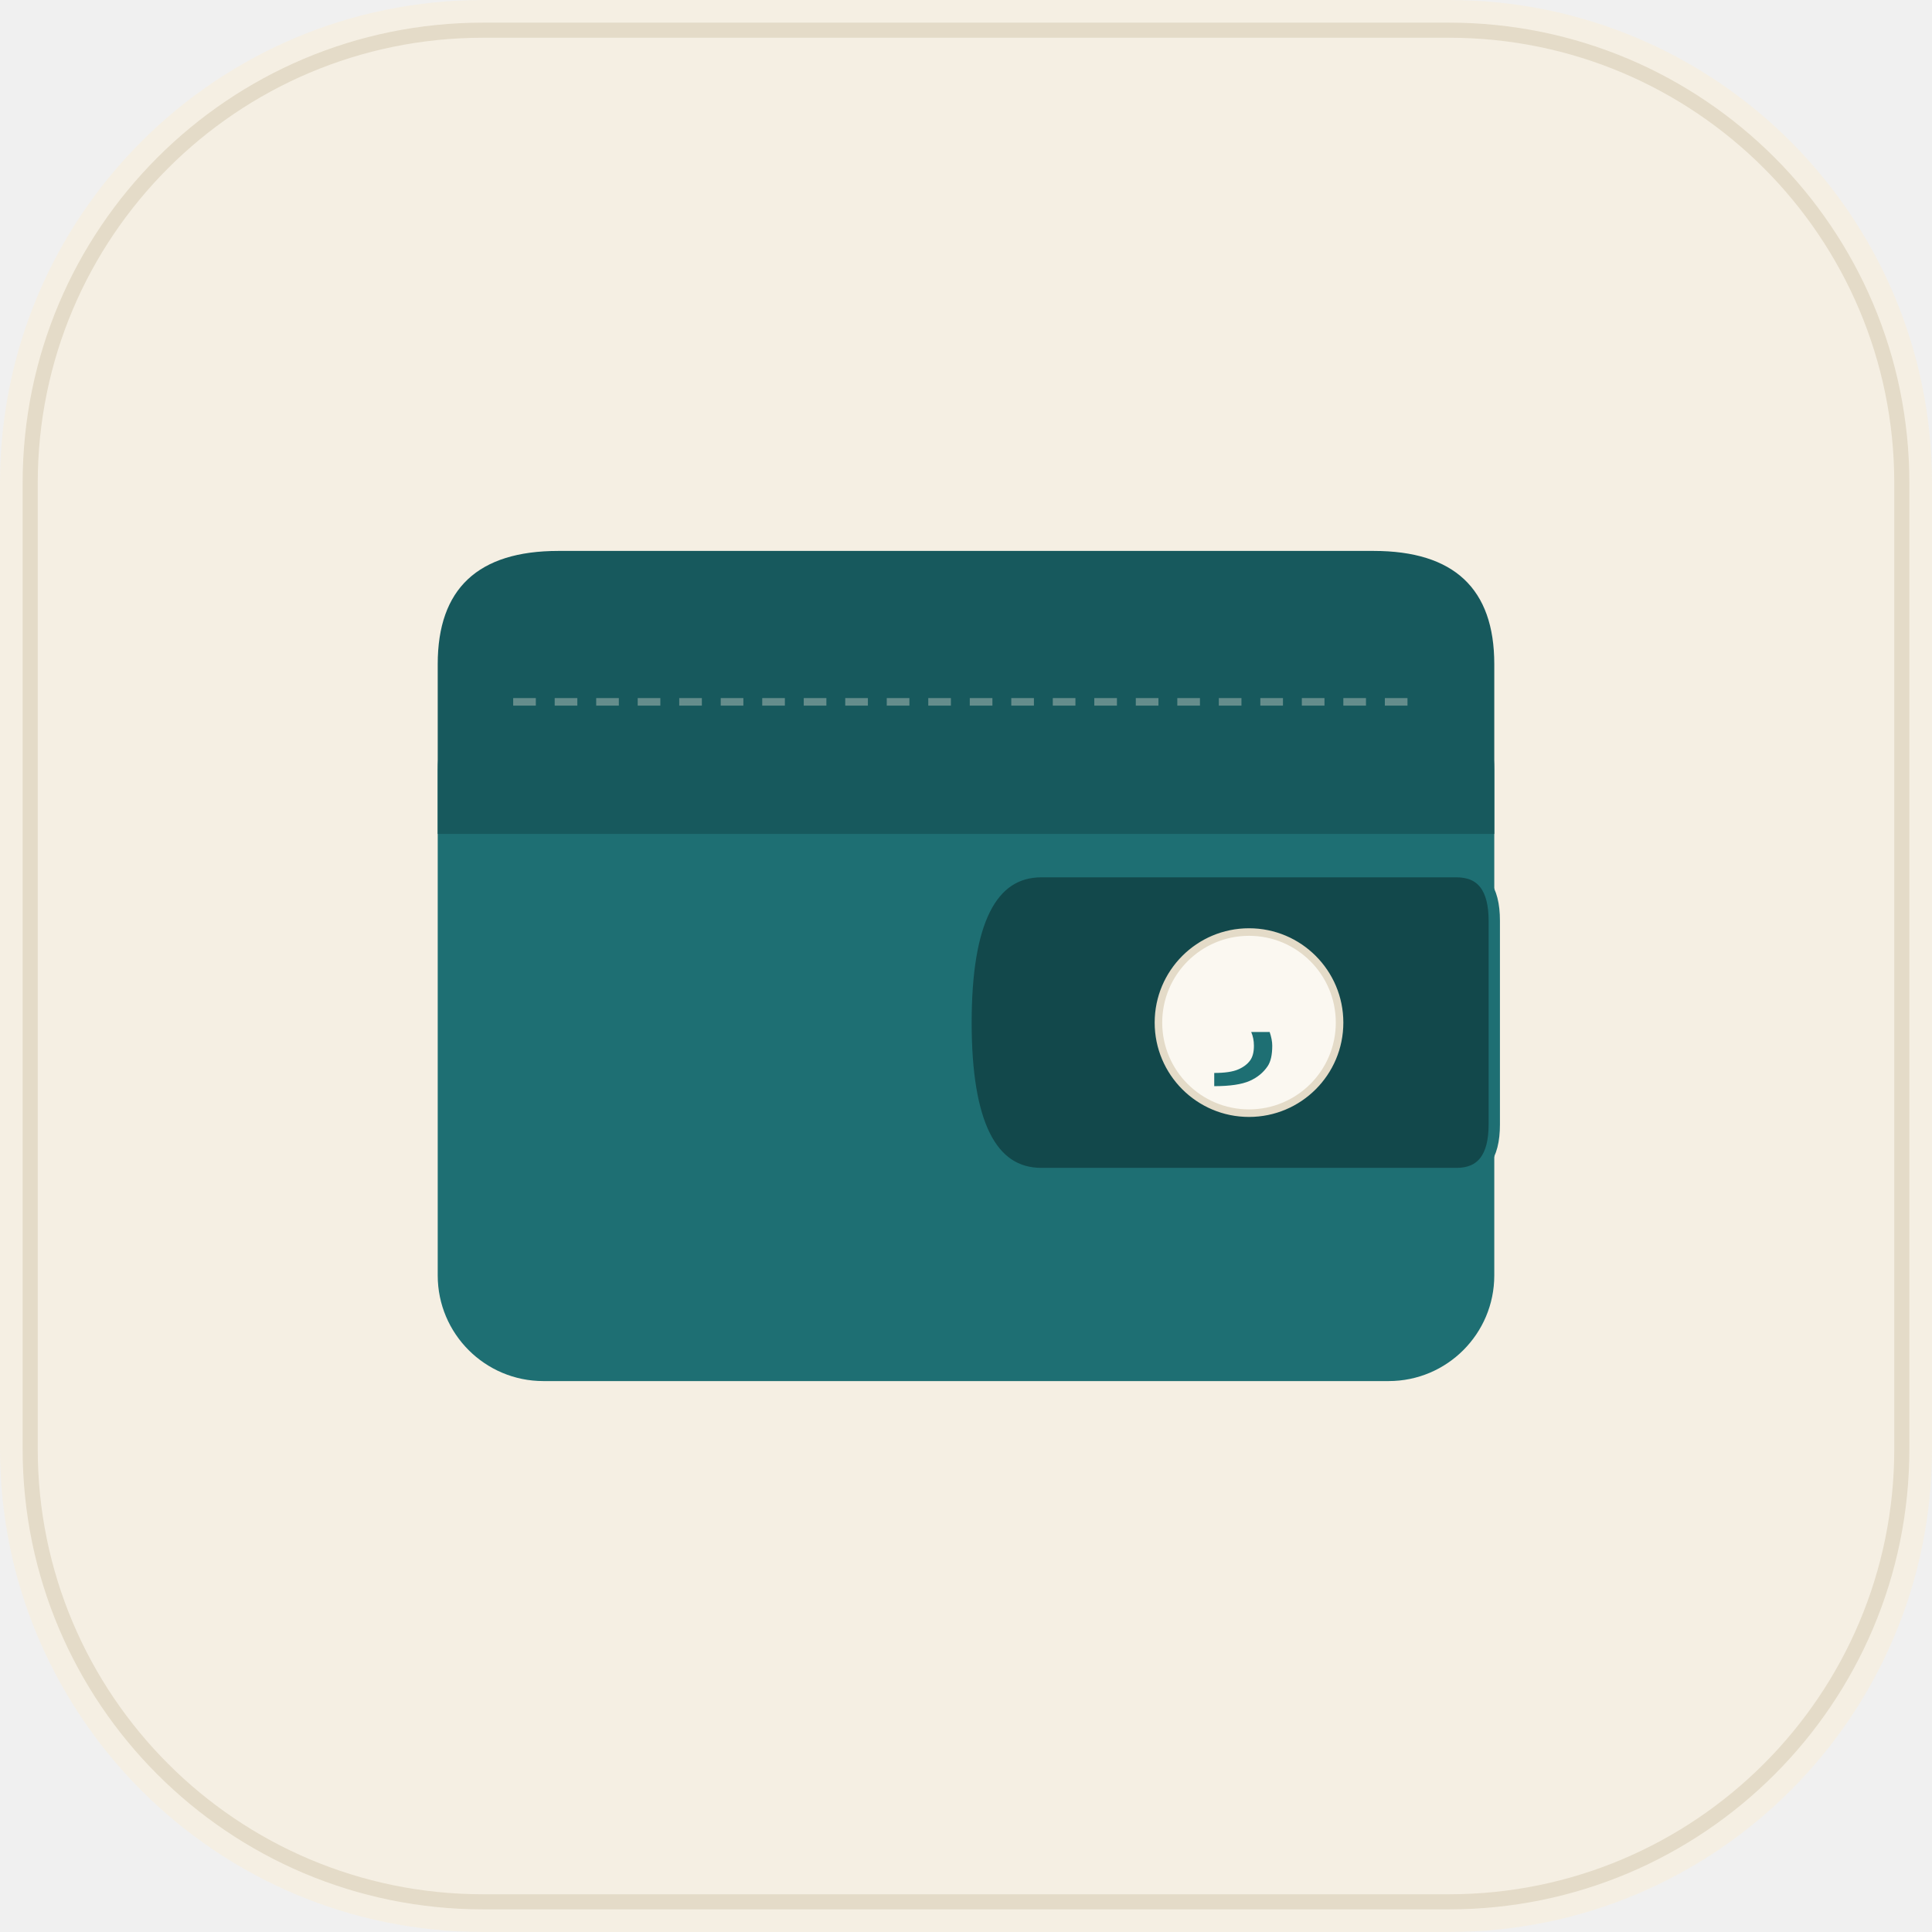
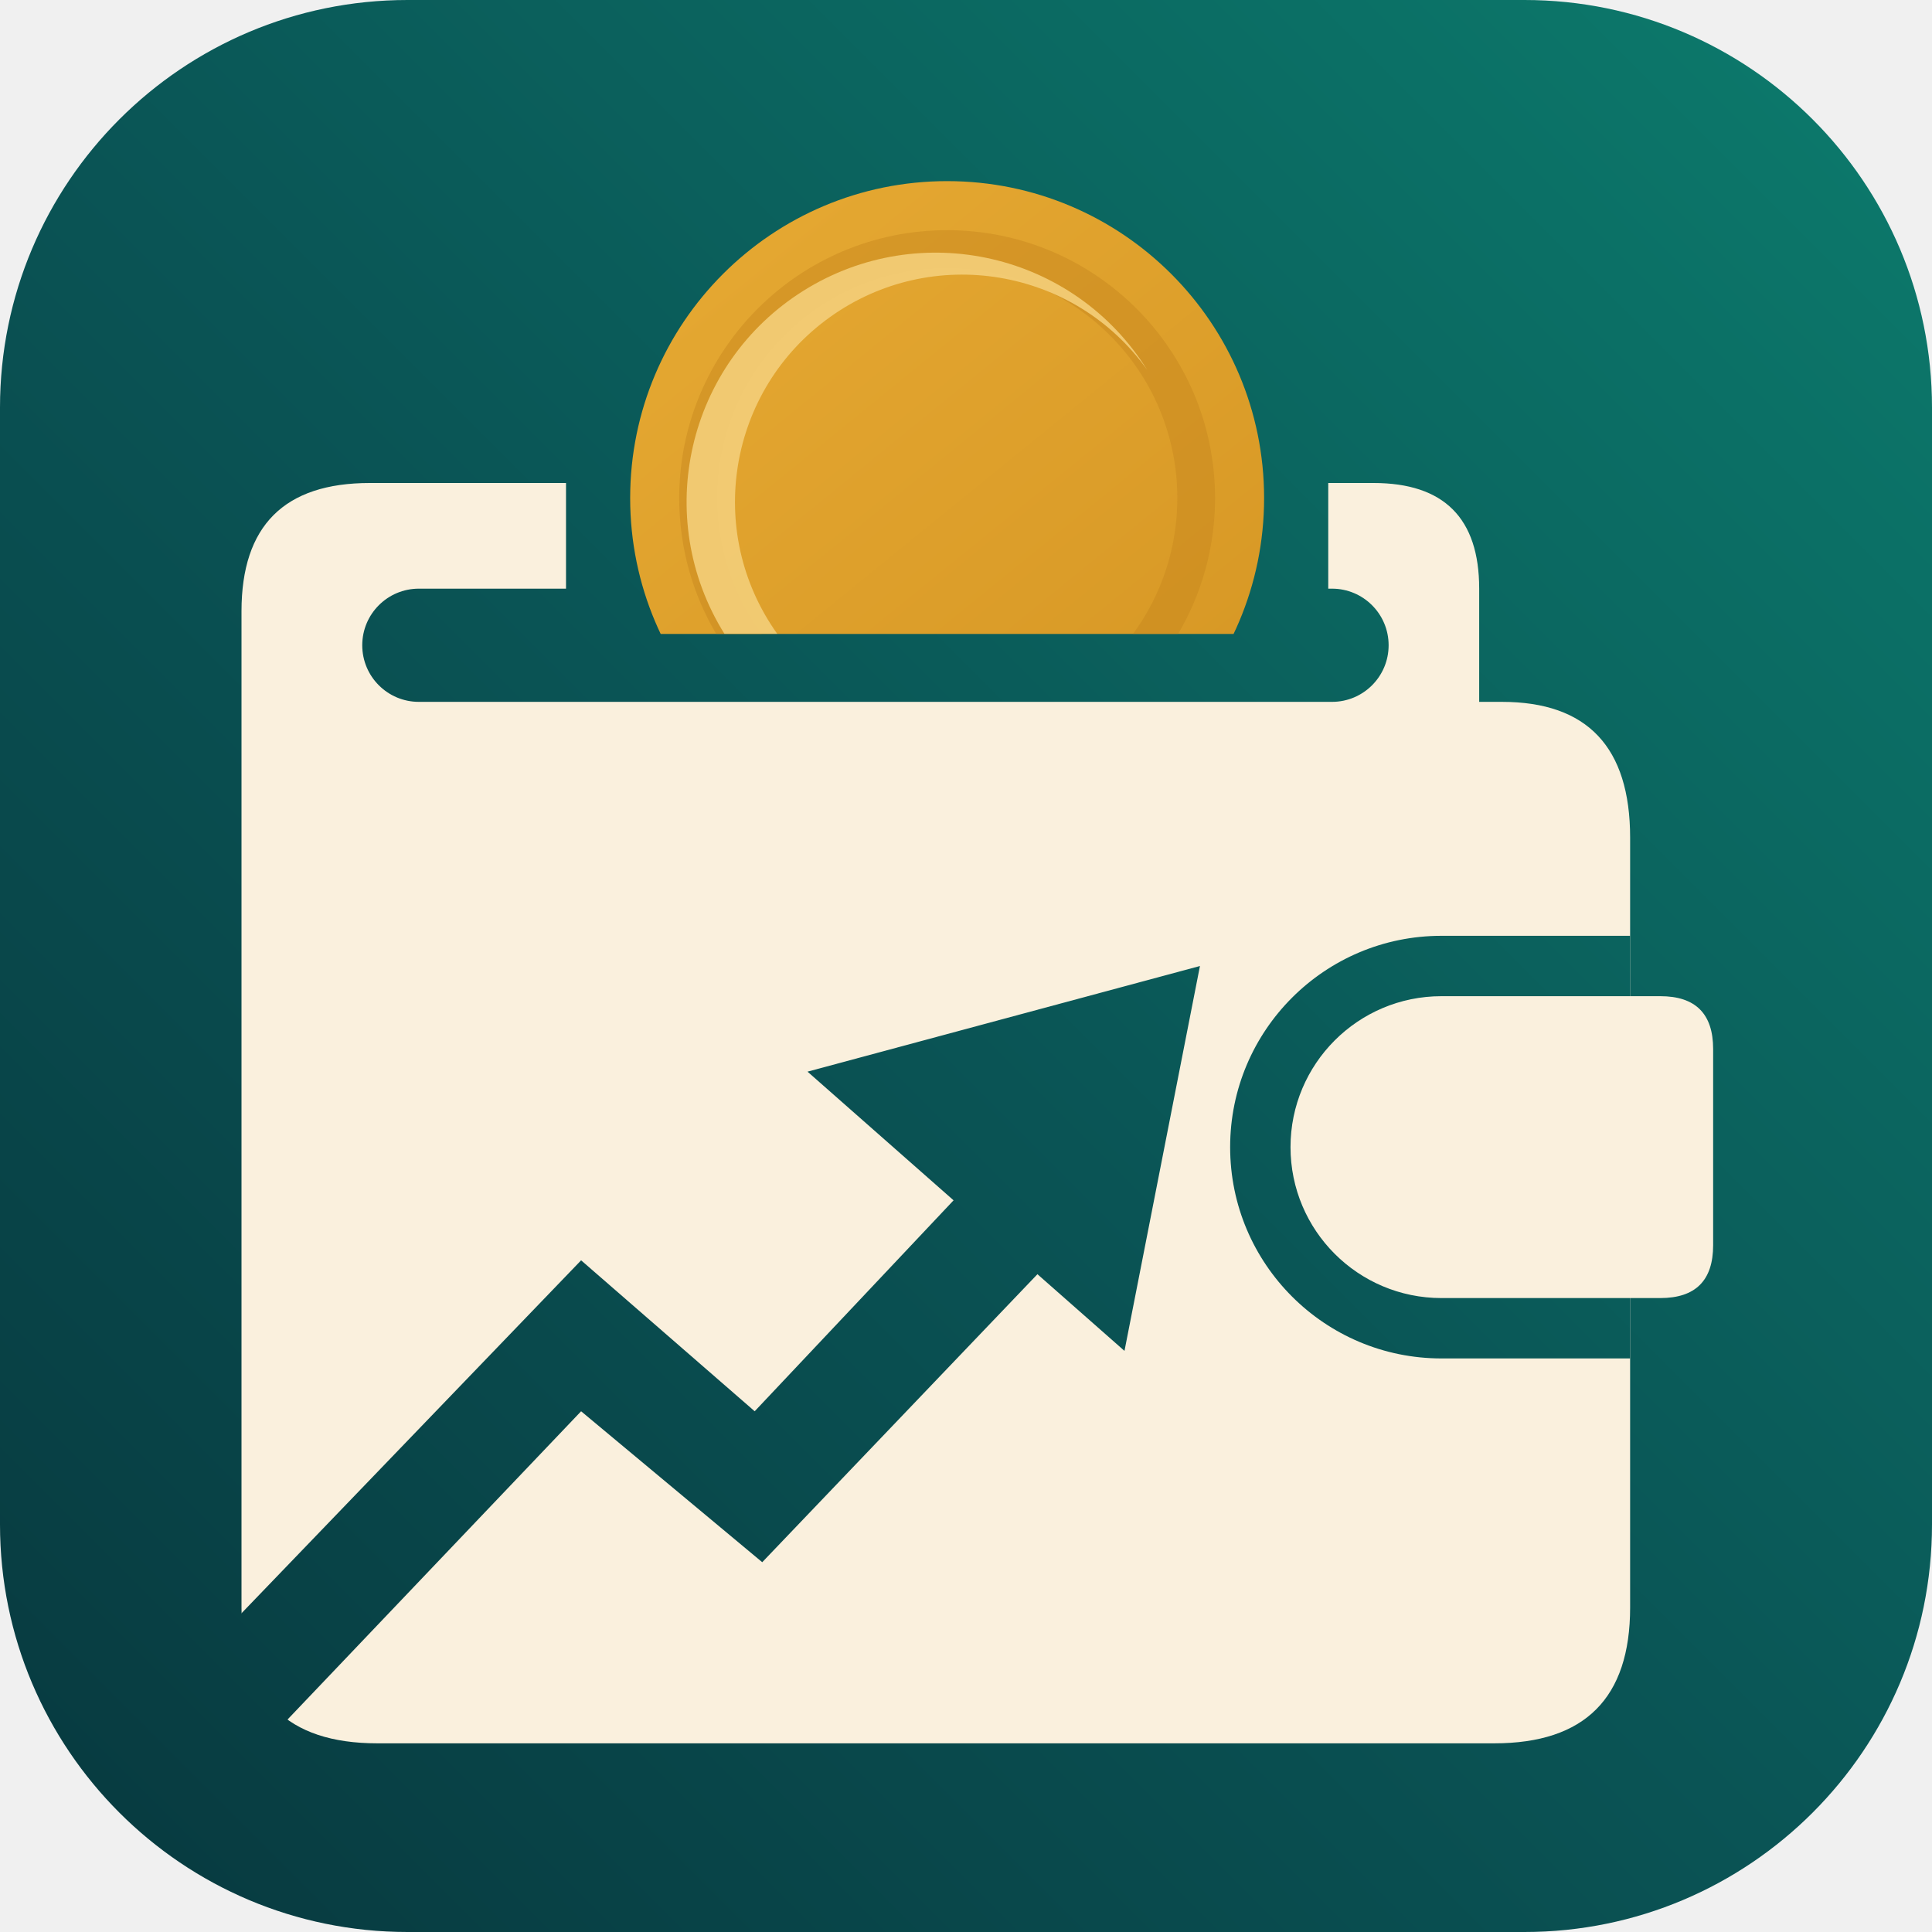
<svg xmlns="http://www.w3.org/2000/svg" viewBox="0 0 512 512" width="512" height="512">
-   <rect width="512" height="512" rx="128" fill="#F5EFE3" />
-   <rect x="8" y="8" width="496" height="496" rx="120" fill="none" stroke="#E4DBC8" stroke-width="4" />
-   <g transform="translate(116, 136)">
-     <rect x="0" y="40" width="280" height="190" rx="28" fill="#1E6F73" />
-     <path d="M 0 40 Q 0 10 32 10 L 248 10 Q 280 10 280 40 L 280 85 L 0 85 Z" fill="#17595D" />
-     <line x1="20" y1="50" x2="260" y2="50" stroke="#F5EFE3" stroke-width="2" stroke-opacity="0.35" stroke-dasharray="6 5" />
-     <path d="M 160 95 L 270 95 Q 280 95 280 108 L 280 162 Q 280 175 270 175 L 160 175 Q 140 175 140 135 Q 140 95 160 95 Z" fill="#12484B" stroke="#1E6F73" stroke-width="3" />
-     <circle cx="215" cy="135" r="24" fill="#FBF8F1" stroke="#E4DBC8" stroke-width="2" />
-     <text x="215" y="145" font-family="'Reem Kufi', 'IBM Plex Sans Arabic', sans-serif" font-size="28" font-weight="bold" fill="#1E6F73" text-anchor="middle">ر</text>
+   <defs>
+     <linearGradient id="raseediBg" x1="0%" y1="100%" x2="100%" y2="0%">
+       <stop offset="0%" stop-color="#07383E" />
+       <stop offset="48%" stop-color="#0A5455" />
+       <stop offset="100%" stop-color="#0C7C6D" />
+     </linearGradient>
+     <linearGradient id="coinGold" x1="20%" y1="10%" x2="85%" y2="90%">
+       <stop offset="0%" stop-color="#E4A731" />
+       <stop offset="100%" stop-color="#D79825" />
+     </linearGradient>
+     <clipPath id="coinSlotClip">
+       <rect x="0" y="0" width="512" height="168" />
+     </clipPath>
+     <mask id="walletCutouts">
+       <rect width="512" height="512" fill="#FFFFFF" />
+       <rect x="96" y="156" width="272" height="30" rx="15" fill="#000000" />
+       <rect x="150" y="118" width="202" height="56" fill="#000000" />
+       <path d="M 432 248 L 382 248 A 56 56 0 0 0 382 360 L 432 360 Z" fill="#000000" />
+       <path d="M 52 440 L 154 334 L 200 374 L 266 304 L 288 324 L 202 414 L 154 374 L 74 458 Z" fill="#000000" />
+       <polygon points="214,284 318,256 298,358" fill="#000000" />
+     </mask>
+   </defs>
+   <rect width="512" height="512" rx="108" fill="url(#raseediBg)" />
+   <g clip-path="url(#coinSlotClip)">
+     <circle cx="251" cy="132" r="84" fill="url(#coinGold)" />
+     <circle cx="251" cy="132" r="66" fill="none" stroke="#C5861D" stroke-width="10" opacity="0.45" />
+     <path d="M 192 168 A 66 66 0 0 1 304 98 A 59 59 0 0 0 206 168 Z" fill="#F3CD77" opacity="0.92" />
  </g>
+   <g mask="url(#walletCutouts)">
+     <path d="M 98 128 L 364 128 Q 392 128 392 156 L 392 186 L 398 186 Q 432 186 432 222 L 432 426 Q 432 462 396 462 L 100 462 Q 64 462 64 426 L 64 162 Q 64 128 98 128 Z" fill="#FAF0DD" />
+   </g>
+   <path d="M 382 264 L 440 264 Q 454 264 454 278 L 454 330 Q 454 344 440 344 L 382 344 A 40 40 0 0 1 382 264 Z" fill="#FAF0DD" />
</svg>
